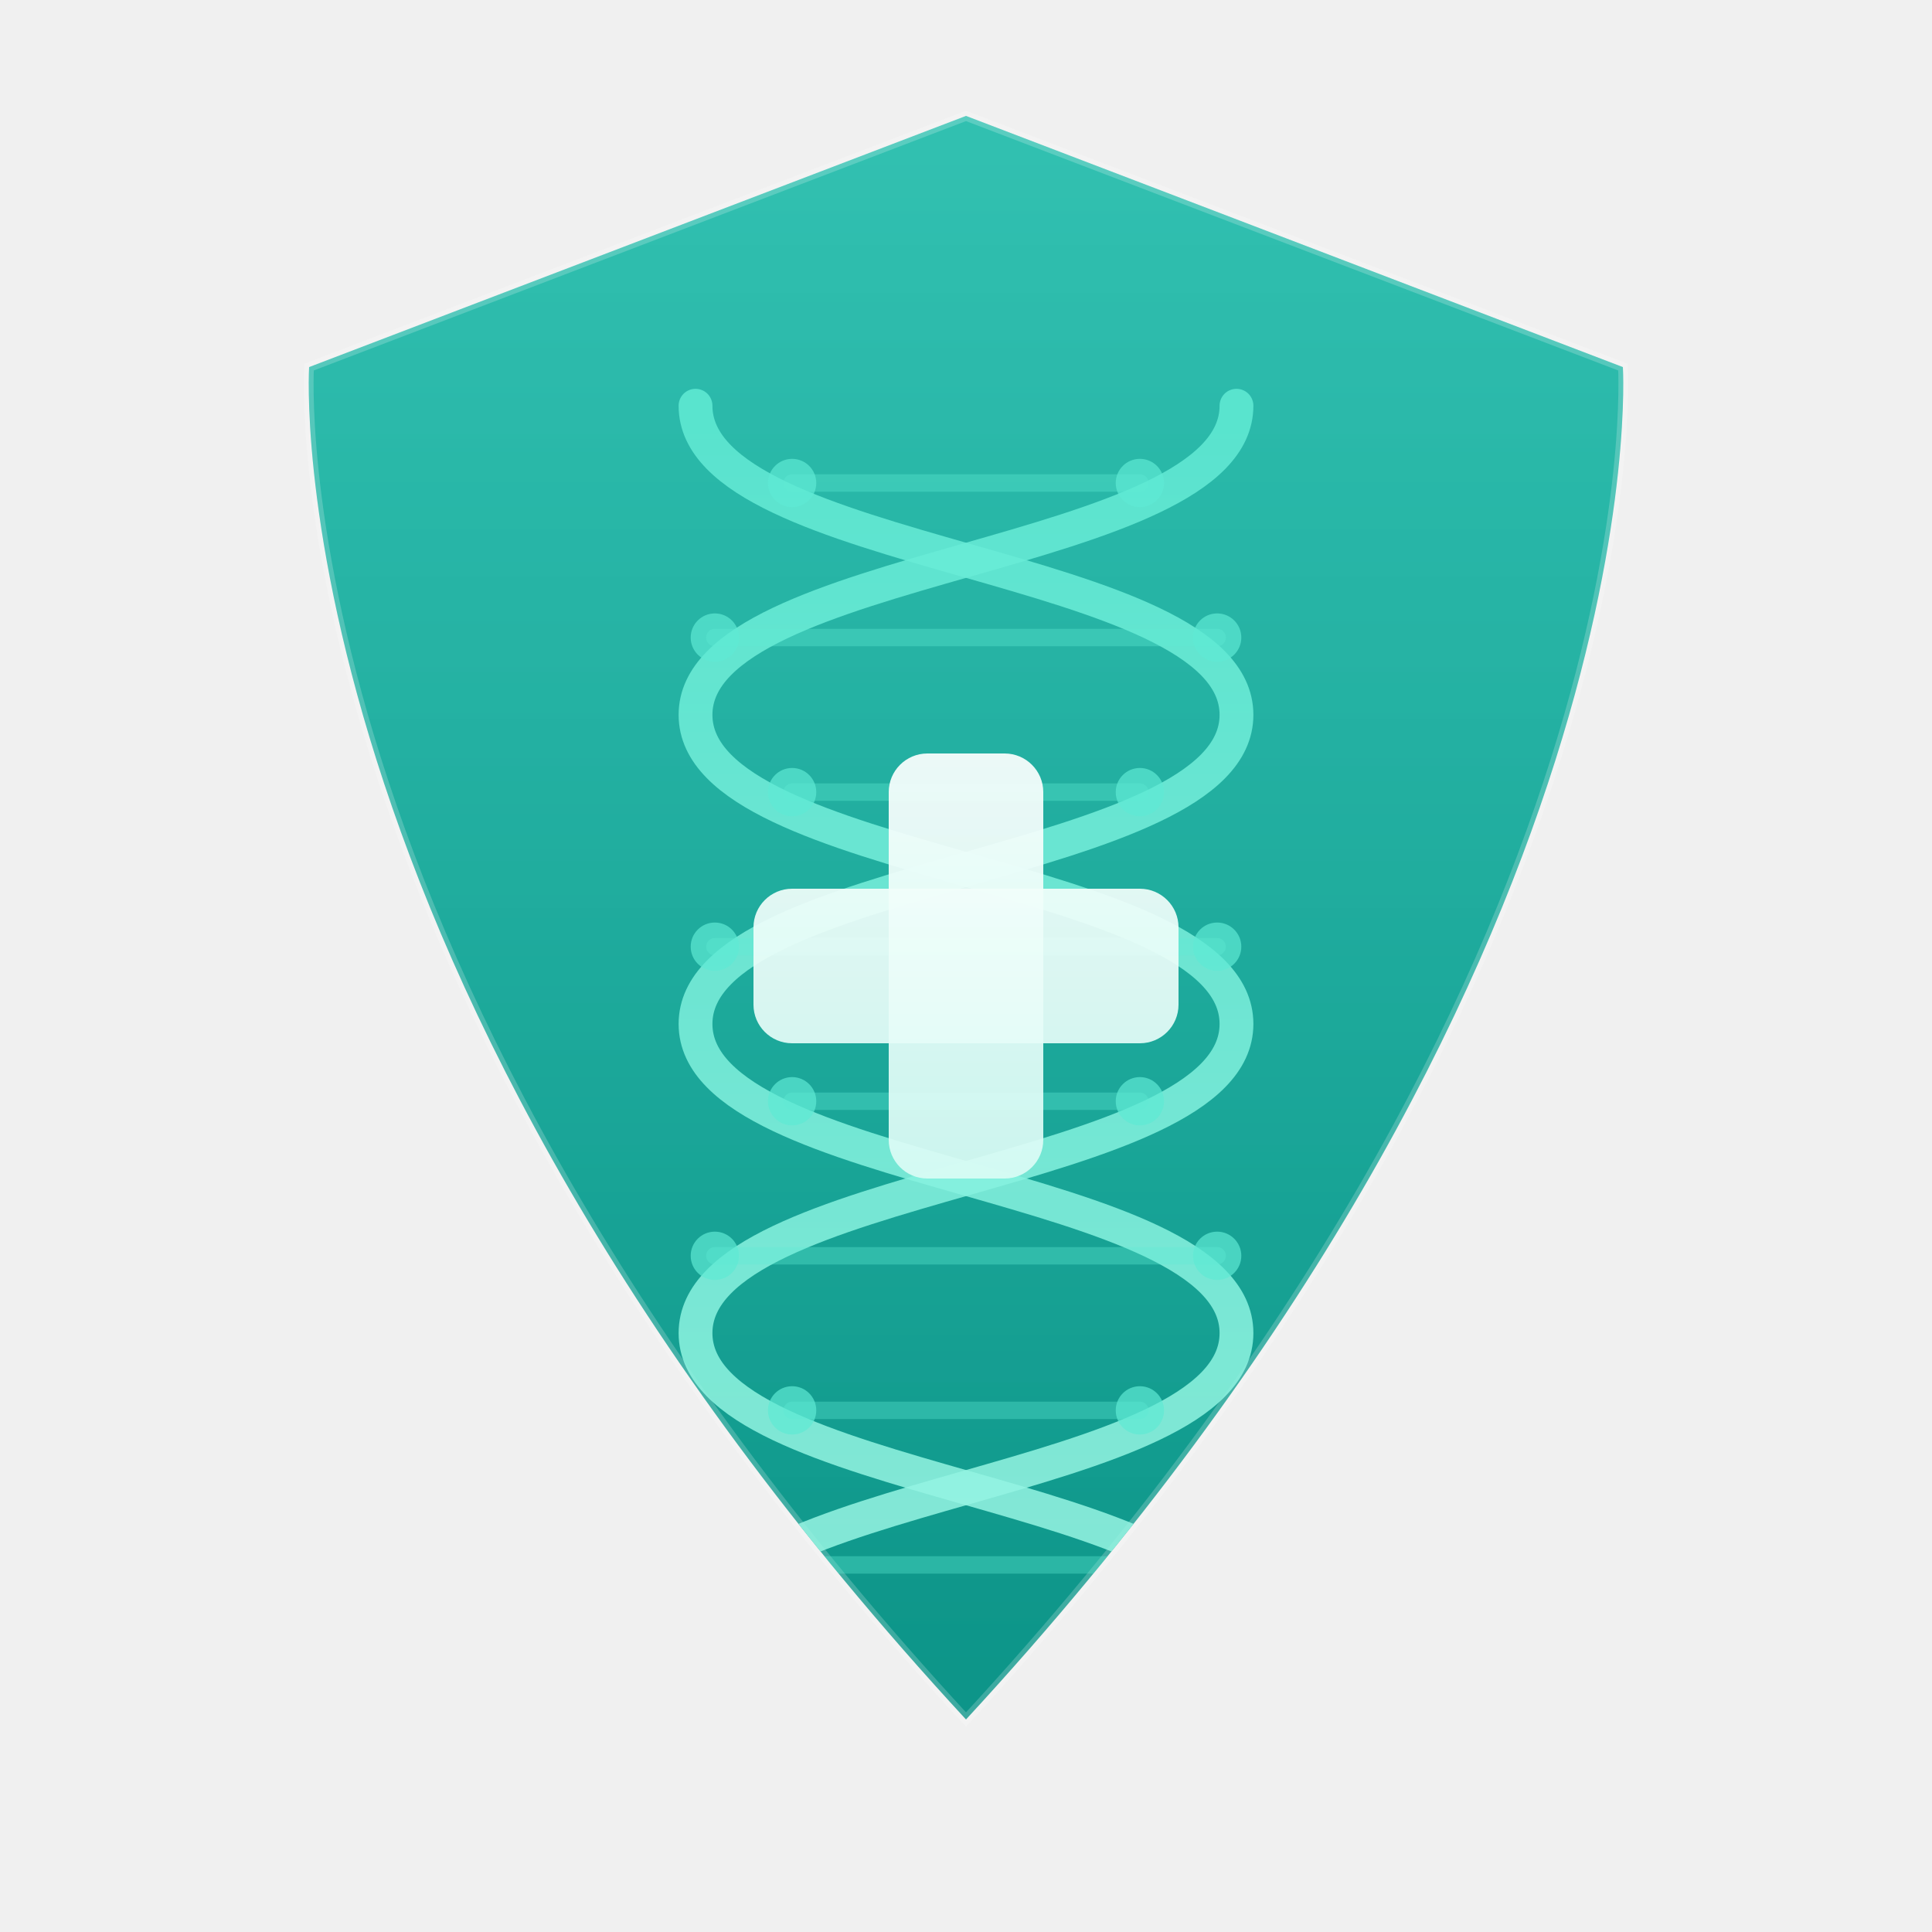
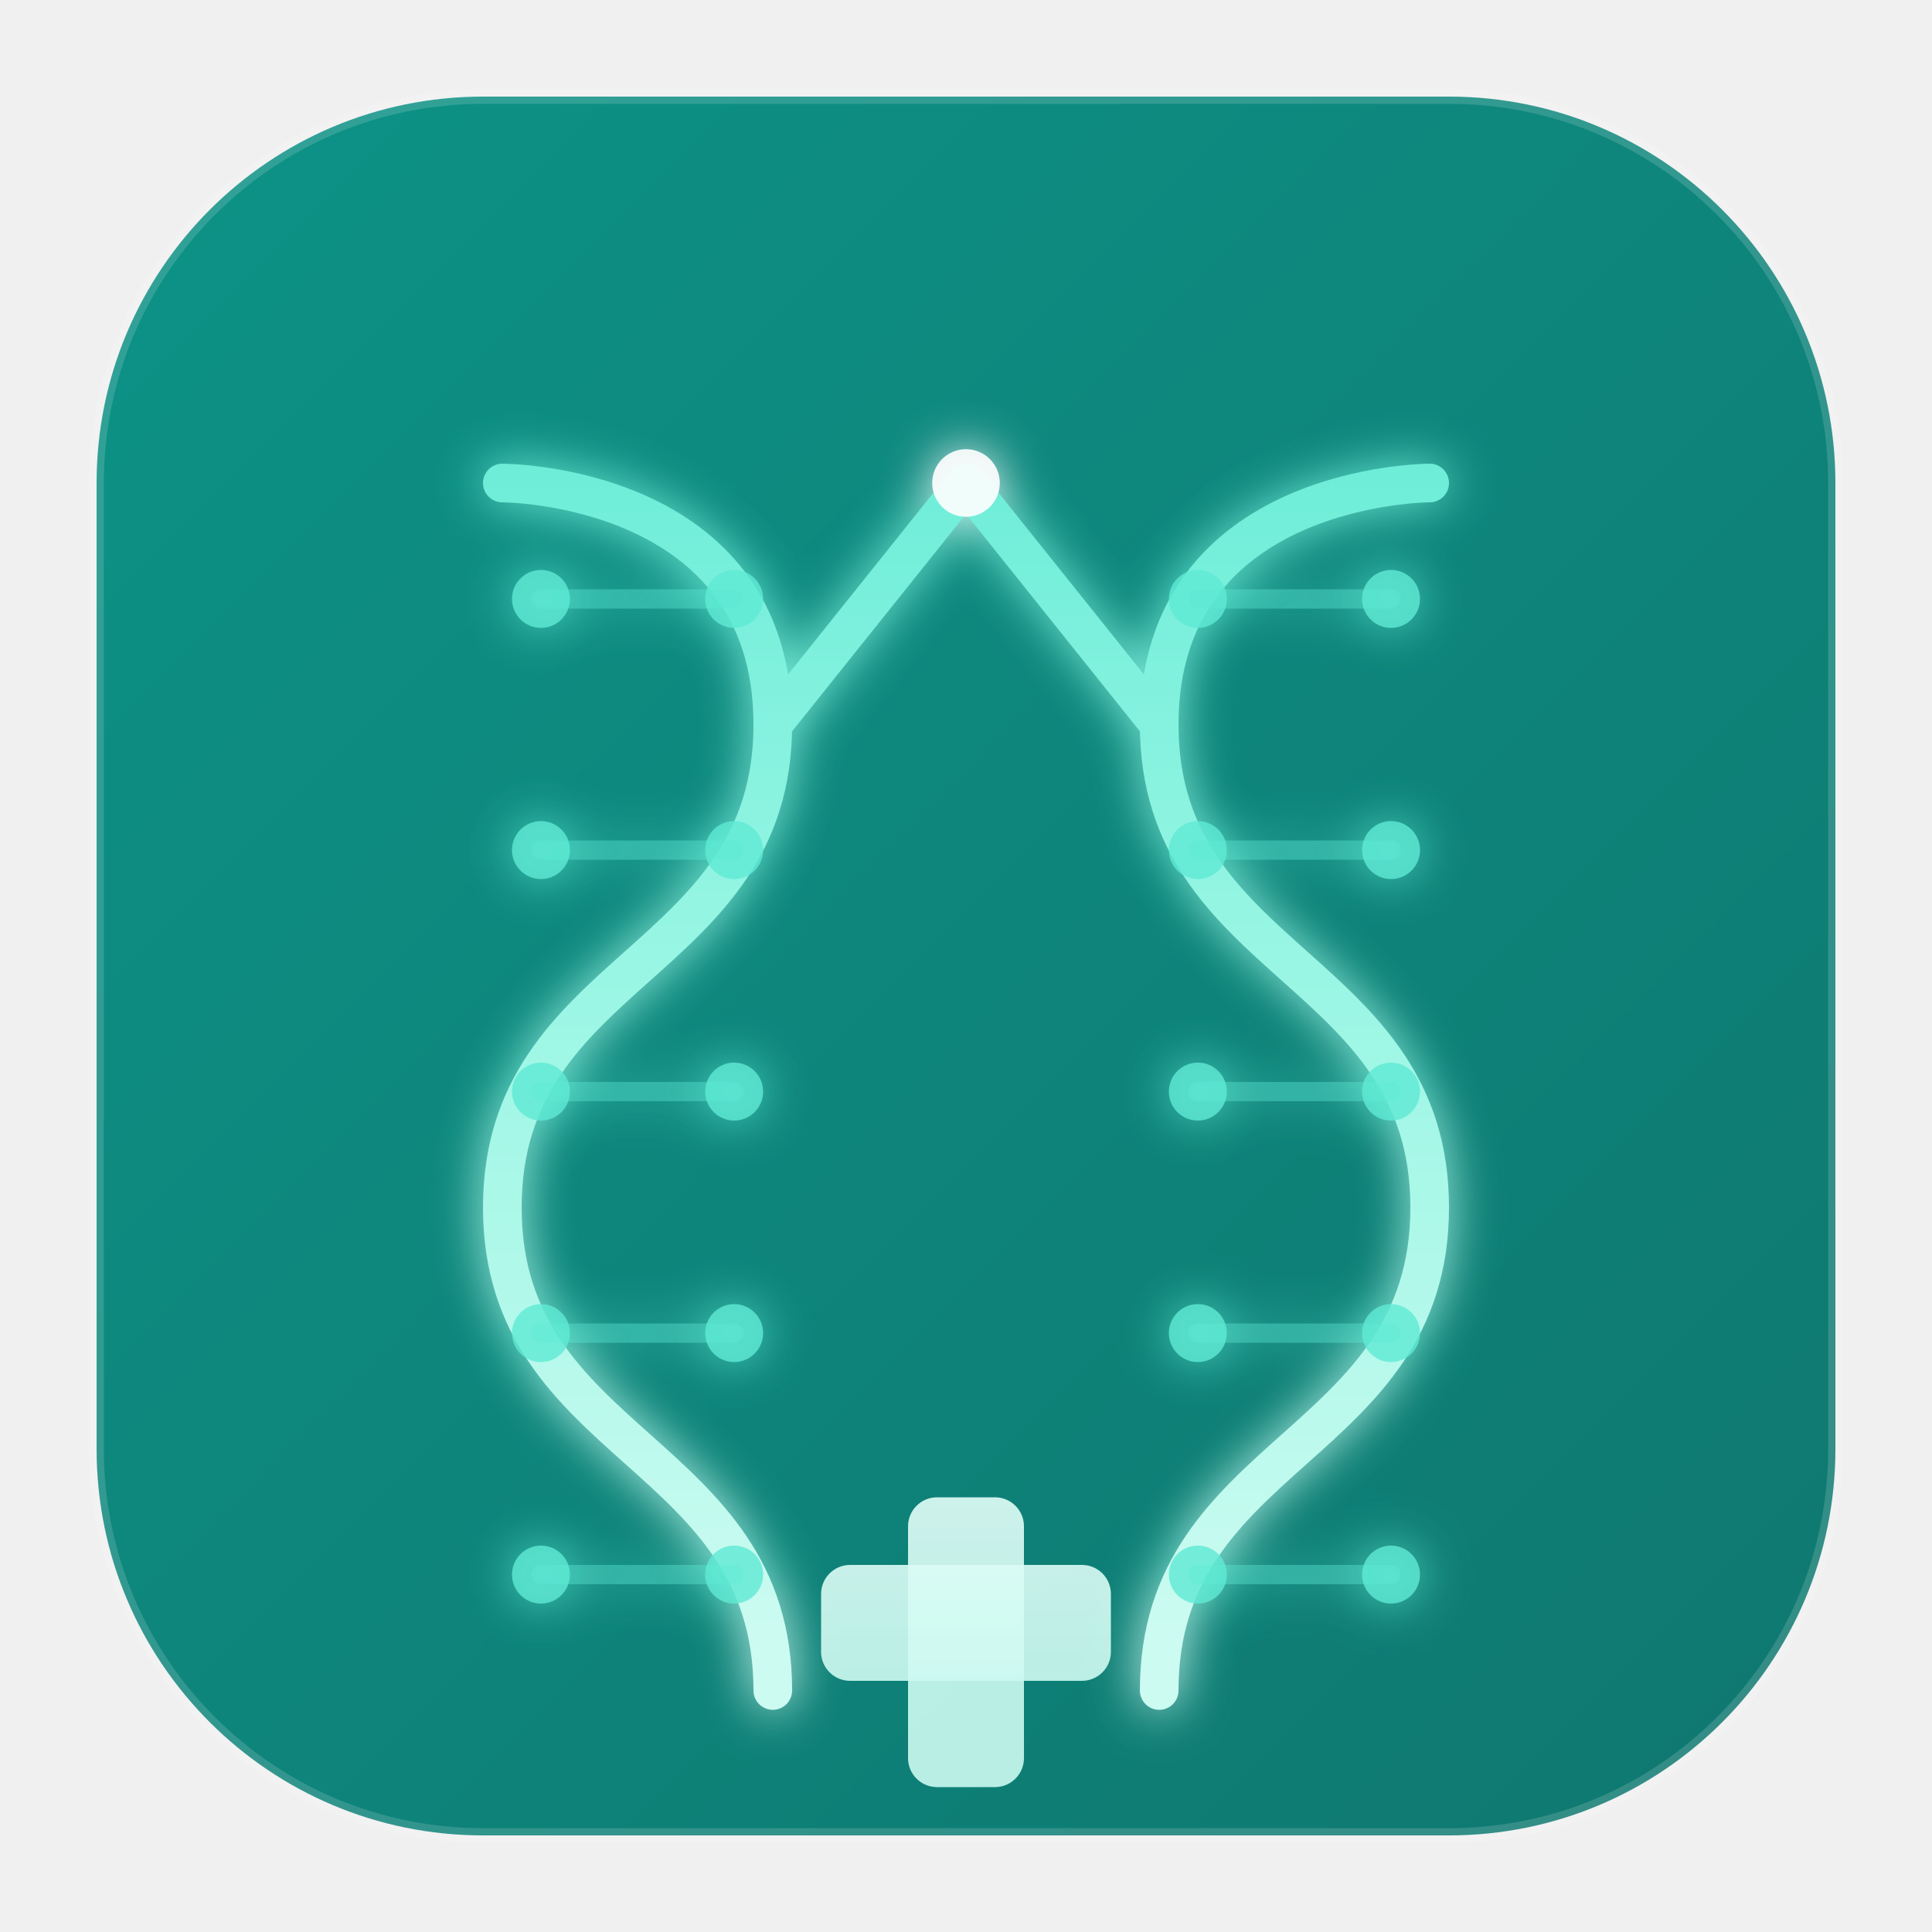
<svg xmlns="http://www.w3.org/2000/svg" viewBox="0 0 200 200" fill="none">
  <defs>
-     <linearGradient id="shieldGrad" x1="100" y1="10" x2="100" y2="180" gradientUnits="userSpaceOnUse">
-       <stop offset="0%" stop-color="#14B8A6" />
-       <stop offset="100%" stop-color="#0D9488" />
+     <linearGradient id="bg" x1="0" y1="0" x2="200" y2="200" gradientUnits="userSpaceOnUse">
+       <stop offset="0%" stop-color="#0D9488" />
+       <stop offset="100%" stop-color="#0F766E" />
    </linearGradient>
-     <linearGradient id="shieldInner" x1="100" y1="20" x2="100" y2="170" gradientUnits="userSpaceOnUse">
-       <stop offset="0%" stop-color="rgba(255,255,255,0.12)" />
-       <stop offset="100%" stop-color="rgba(255,255,255,0)" />
+     <linearGradient id="helix" x1="100" y1="30" x2="100" y2="170" gradientUnits="userSpaceOnUse">
+       <stop offset="0%" stop-color="#5EEAD4" />
+       <stop offset="50%" stop-color="#99F6E4" />
+       <stop offset="100%" stop-color="#CCFBF1" />
    </linearGradient>
-     <linearGradient id="helixGrad" x1="100" y1="35" x2="100" y2="165" gradientUnits="userSpaceOnUse">
-       <stop offset="0%" stop-color="#5EEAD4" />
-       <stop offset="100%" stop-color="#99F6E4" />
-     </linearGradient>
-     <linearGradient id="crossGrad" x1="100" y1="75" x2="100" y2="140" gradientUnits="userSpaceOnUse">
+     <linearGradient id="crossW" x1="100" y1="130" x2="100" y2="175" gradientUnits="userSpaceOnUse">
      <stop offset="0%" stop-color="#FFFFFF" />
      <stop offset="100%" stop-color="#CCFBF1" />
    </linearGradient>
-     <filter id="innerGlow">
-       <feGaussianBlur stdDeviation="3" result="blur" />
-       <feComposite in="SourceGraphic" in2="blur" operator="over" />
+     <filter id="glow">
+       <feGaussianBlur stdDeviation="2.5" result="blur" />
+       <feMerge>
+         <feMergeNode in="blur" />
+         <feMergeNode in="SourceGraphic" />
+       </feMerge>
    </filter>
-     <clipPath id="shieldClip">
-       <path d="M100 12 C100 12 100 12 100 12 L168 38 C168 38 172 100 100 178 C28 100 32 38 32 38 Z" />
-     </clipPath>
  </defs>
-   <path d="M100 12 L168 38 C168 38 172 100 100 178 C28 100 32 38 32 38 Z" fill="url(#shieldGrad)" />
-   <path d="M100 12 L168 38 C168 38 172 100 100 178 C28 100 32 38 32 38 Z" fill="url(#shieldInner)" />
-   <path d="M100 12 L168 38 C168 38 172 100 100 178 C28 100 32 38 32 38 Z" fill="none" stroke="rgba(255,255,255,0.2)" stroke-width="1" />
-   <g clip-path="url(#shieldClip)">
-     <path d="M72 42 C72 58 128 58 128 74 C128 90 72 90 72 106 C72 122 128 122 128 138 C128 154 72 154 72 170" fill="none" stroke="url(#helixGrad)" stroke-width="3.5" stroke-linecap="round" opacity="0.85" />
-     <path d="M128 42 C128 58 72 58 72 74 C72 90 128 90 128 106 C128 122 72 122 72 138 C72 154 128 154 128 170" fill="none" stroke="url(#helixGrad)" stroke-width="3.5" stroke-linecap="round" opacity="0.85" />
-     <line x1="82" y1="50" x2="118" y2="50" stroke="rgba(94,234,212,0.35)" stroke-width="1.8" stroke-linecap="round" />
-     <line x1="74" y1="66" x2="126" y2="66" stroke="rgba(94,234,212,0.35)" stroke-width="1.8" stroke-linecap="round" />
-     <line x1="82" y1="82" x2="118" y2="82" stroke="rgba(94,234,212,0.35)" stroke-width="1.8" stroke-linecap="round" />
-     <line x1="74" y1="98" x2="126" y2="98" stroke="rgba(94,234,212,0.35)" stroke-width="1.8" stroke-linecap="round" />
-     <line x1="82" y1="114" x2="118" y2="114" stroke="rgba(94,234,212,0.35)" stroke-width="1.8" stroke-linecap="round" />
-     <line x1="74" y1="130" x2="126" y2="130" stroke="rgba(94,234,212,0.35)" stroke-width="1.8" stroke-linecap="round" />
-     <line x1="82" y1="146" x2="118" y2="146" stroke="rgba(94,234,212,0.35)" stroke-width="1.8" stroke-linecap="round" />
-     <line x1="74" y1="162" x2="126" y2="162" stroke="rgba(94,234,212,0.35)" stroke-width="1.8" stroke-linecap="round" />
-     <circle cx="82" cy="50" r="2.5" fill="#5EEAD4" opacity="0.7" />
-     <circle cx="118" cy="50" r="2.5" fill="#5EEAD4" opacity="0.7" />
-     <circle cx="74" cy="66" r="2.5" fill="#5EEAD4" opacity="0.7" />
-     <circle cx="126" cy="66" r="2.5" fill="#5EEAD4" opacity="0.7" />
-     <circle cx="82" cy="82" r="2.5" fill="#5EEAD4" opacity="0.7" />
-     <circle cx="118" cy="82" r="2.5" fill="#5EEAD4" opacity="0.7" />
-     <circle cx="74" cy="98" r="2.5" fill="#5EEAD4" opacity="0.7" />
-     <circle cx="126" cy="98" r="2.5" fill="#5EEAD4" opacity="0.7" />
-     <circle cx="82" cy="114" r="2.5" fill="#5EEAD4" opacity="0.7" />
-     <circle cx="118" cy="114" r="2.5" fill="#5EEAD4" opacity="0.7" />
-     <circle cx="74" cy="130" r="2.5" fill="#5EEAD4" opacity="0.7" />
-     <circle cx="126" cy="130" r="2.5" fill="#5EEAD4" opacity="0.7" />
-     <circle cx="82" cy="146" r="2.5" fill="#5EEAD4" opacity="0.7" />
-     <circle cx="118" cy="146" r="2.5" fill="#5EEAD4" opacity="0.7" />
-     <circle cx="74" cy="162" r="2.5" fill="#5EEAD4" opacity="0.7" />
-     <circle cx="126" cy="162" r="2.5" fill="#5EEAD4" opacity="0.7" />
-     <rect x="92" y="78" width="16" height="44" rx="4" fill="url(#crossGrad)" opacity="0.92" />
-     <rect x="78" y="92" width="44" height="16" rx="4" fill="url(#crossGrad)" opacity="0.92" />
+   <rect x="10" y="10" width="180" height="180" rx="40" fill="url(#bg)" />
+   <rect x="10" y="10" width="180" height="180" rx="40" fill="none" stroke="rgba(255,255,255,0.15)" stroke-width="1.5" />
+   <g filter="url(#glow)">
+     <path d="M52 50 C52 50 80 50 80 75 C80 100 52 100 52 125 C52 150 80 150 80 175" fill="none" stroke="url(#helix)" stroke-width="4" stroke-linecap="round" />
+     <path d="M148 50 C148 50 120 50 120 75 C120 100 148 100 148 125 C148 150 120 150 120 175" fill="none" stroke="url(#helix)" stroke-width="4" stroke-linecap="round" />
+     <path d="M80 75 L100 50 L120 75" fill="none" stroke="url(#helix)" stroke-width="4" stroke-linecap="round" stroke-linejoin="round" />
+     <line x1="56" y1="62" x2="76" y2="62" stroke="rgba(94,234,212,0.4)" stroke-width="2" stroke-linecap="round" />
+     <line x1="56" y1="88" x2="76" y2="88" stroke="rgba(94,234,212,0.4)" stroke-width="2" stroke-linecap="round" />
+     <line x1="56" y1="113" x2="76" y2="113" stroke="rgba(94,234,212,0.4)" stroke-width="2" stroke-linecap="round" />
+     <line x1="56" y1="138" x2="76" y2="138" stroke="rgba(94,234,212,0.4)" stroke-width="2" stroke-linecap="round" />
+     <line x1="56" y1="163" x2="76" y2="163" stroke="rgba(94,234,212,0.4)" stroke-width="2" stroke-linecap="round" />
+     <line x1="124" y1="62" x2="144" y2="62" stroke="rgba(94,234,212,0.4)" stroke-width="2" stroke-linecap="round" />
+     <line x1="124" y1="88" x2="144" y2="88" stroke="rgba(94,234,212,0.4)" stroke-width="2" stroke-linecap="round" />
+     <line x1="124" y1="113" x2="144" y2="113" stroke="rgba(94,234,212,0.4)" stroke-width="2" stroke-linecap="round" />
+     <line x1="124" y1="138" x2="144" y2="138" stroke="rgba(94,234,212,0.4)" stroke-width="2" stroke-linecap="round" />
+     <line x1="124" y1="163" x2="144" y2="163" stroke="rgba(94,234,212,0.4)" stroke-width="2" stroke-linecap="round" />
+     <circle cx="56" cy="62" r="3" fill="#5EEAD4" opacity="0.8" />
+     <circle cx="76" cy="62" r="3" fill="#5EEAD4" opacity="0.8" />
+     <circle cx="56" cy="88" r="3" fill="#5EEAD4" opacity="0.8" />
+     <circle cx="76" cy="88" r="3" fill="#5EEAD4" opacity="0.8" />
+     <circle cx="56" cy="113" r="3" fill="#5EEAD4" opacity="0.8" />
+     <circle cx="76" cy="113" r="3" fill="#5EEAD4" opacity="0.8" />
+     <circle cx="56" cy="138" r="3" fill="#5EEAD4" opacity="0.8" />
+     <circle cx="76" cy="138" r="3" fill="#5EEAD4" opacity="0.8" />
+     <circle cx="56" cy="163" r="3" fill="#5EEAD4" opacity="0.8" />
+     <circle cx="76" cy="163" r="3" fill="#5EEAD4" opacity="0.8" />
+     <circle cx="124" cy="62" r="3" fill="#5EEAD4" opacity="0.8" />
+     <circle cx="144" cy="62" r="3" fill="#5EEAD4" opacity="0.8" />
+     <circle cx="124" cy="88" r="3" fill="#5EEAD4" opacity="0.8" />
+     <circle cx="144" cy="88" r="3" fill="#5EEAD4" opacity="0.8" />
+     <circle cx="124" cy="113" r="3" fill="#5EEAD4" opacity="0.8" />
+     <circle cx="144" cy="113" r="3" fill="#5EEAD4" opacity="0.8" />
+     <circle cx="124" cy="138" r="3" fill="#5EEAD4" opacity="0.8" />
+     <circle cx="144" cy="138" r="3" fill="#5EEAD4" opacity="0.8" />
+     <circle cx="124" cy="163" r="3" fill="#5EEAD4" opacity="0.8" />
+     <circle cx="144" cy="163" r="3" fill="#5EEAD4" opacity="0.8" />
+     <circle cx="100" cy="50" r="3.5" fill="#FFFFFF" opacity="0.9" />
  </g>
+   <rect x="94" y="155" width="12" height="30" rx="3" fill="url(#crossW)" opacity="0.9" />
+   <rect x="85" y="162" width="30" height="12" rx="3" fill="url(#crossW)" opacity="0.9" />
</svg>
